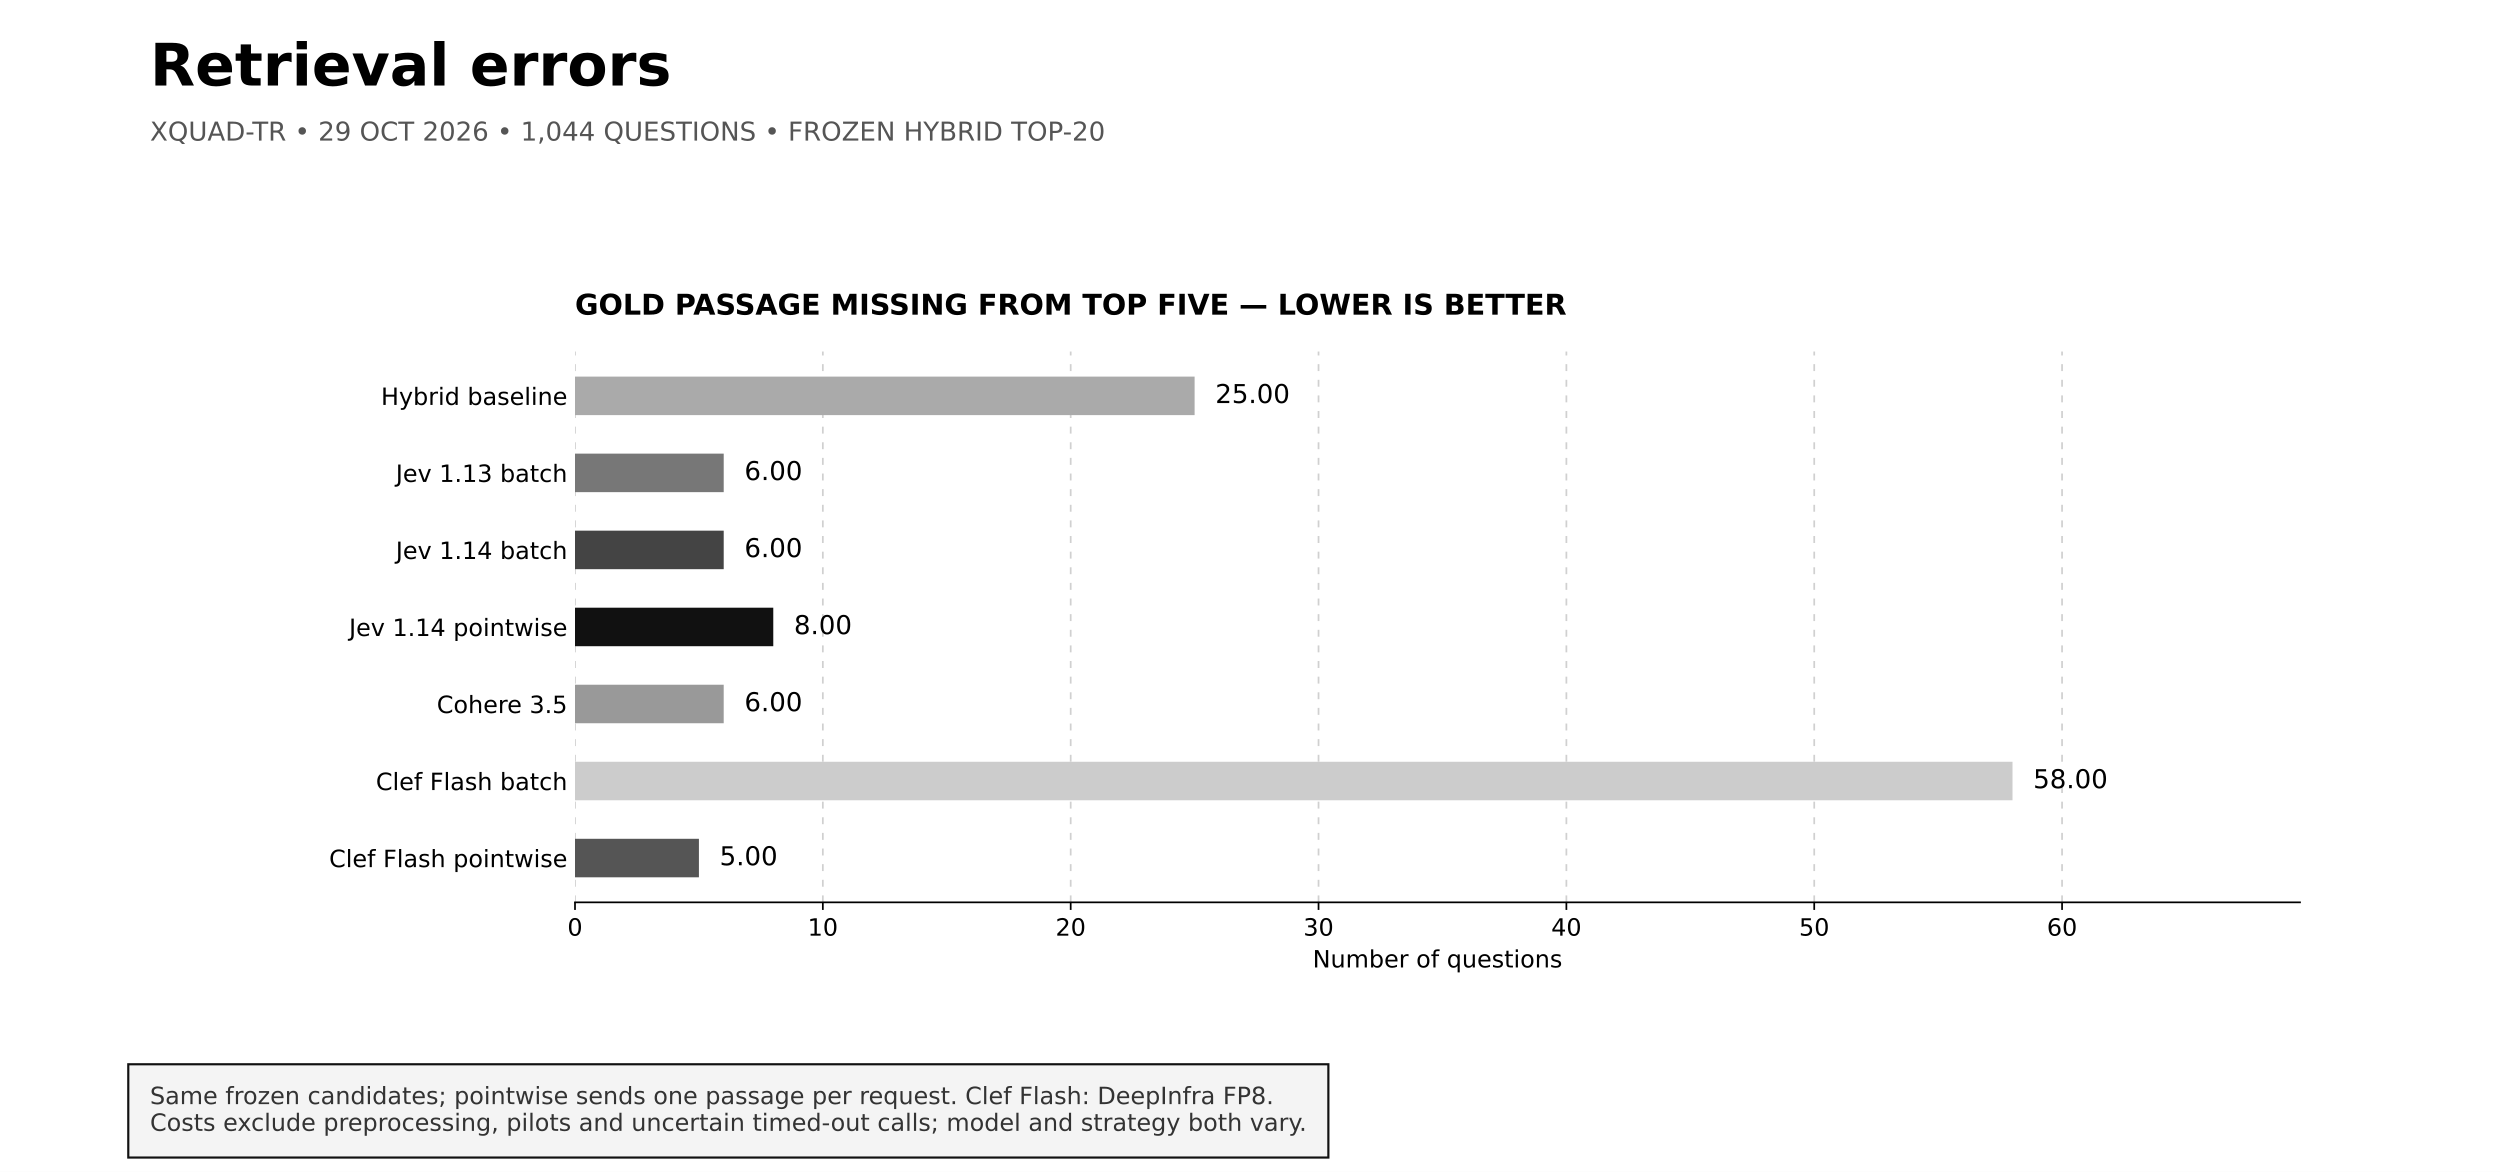
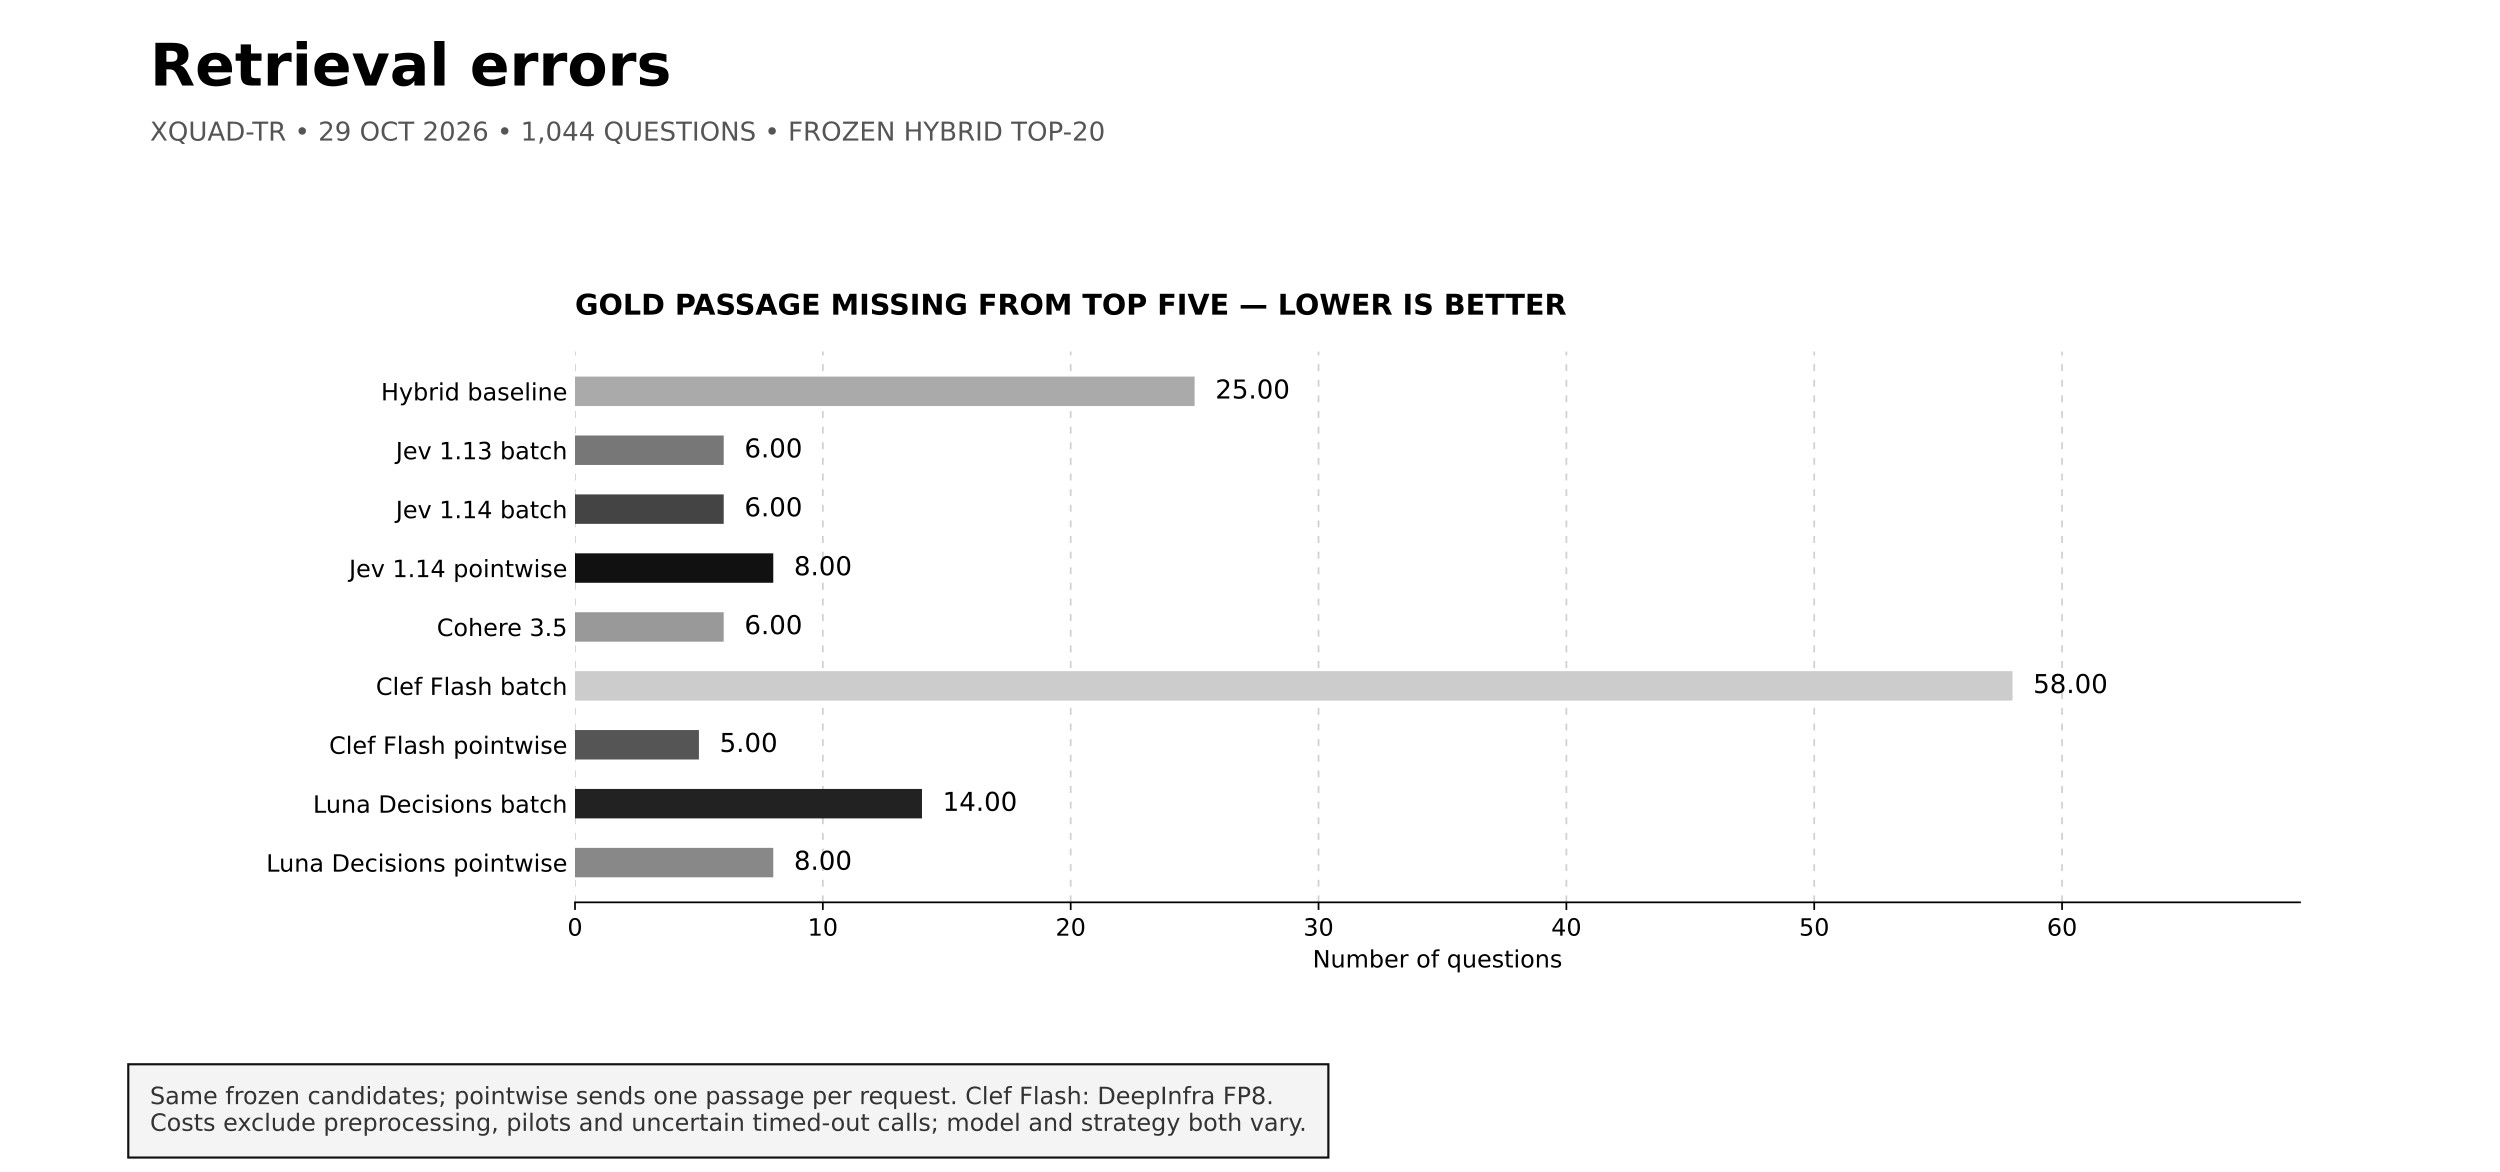
<svg xmlns="http://www.w3.org/2000/svg" xmlns:xlink="http://www.w3.org/1999/xlink" width="1152pt" height="540pt" viewBox="0 0 1152 540" version="1.1">
  <defs>
    <style type="text/css">*{stroke-linejoin: round; stroke-linecap: butt}</style>
  </defs>
  <g id="figure_1">
    <g id="patch_1">
      <path d="M 0 540 L 1152 540 L 1152 0 L 0 0 z " style="fill: #ffffff" />
    </g>
    <g id="axes_1">
      <g id="patch_2">
        <path d="M 264.96 415.8 L 1059.84 415.8 L 1059.84 162 L 264.96 162 z " style="fill: #ffffff" />
      </g>
      <g id="matplotlib.axis_1">
        <g id="xtick_1">
          <g id="line2d_1">
            <path d="M 264.96 415.8 L 264.96 162 " clip-path="url(#pfc490dd623)" style="fill: none; stroke-dasharray: 3.2,4; stroke-dashoffset: 0; stroke: #d0d0d0; stroke-width: 0.8" />
          </g>
          <g id="line2d_2">
            <defs>
              <path id="m28c843591a" d="M 0 0 L 0 3.5 " style="stroke: #000000; stroke-width: 0.8" />
            </defs>
            <g>
              <use xlink:href="#m28c843591a" x="264.96" y="415.8" style="stroke: #000000; stroke-width: 0.8" />
            </g>
          </g>
          <g id="text_1">
            <text style="font-size: 11px; font-family: 'DejaVu Sans'; text-anchor: middle" x="264.96" y="431.158" transform="rotate(-0 264.96 431.1583)">0</text>
          </g>
        </g>
        <g id="xtick_2">
          <g id="line2d_3">
            <path d="M 379.167 415.8 L 379.167 162 " clip-path="url(#pfc490dd623)" style="fill: none; stroke-dasharray: 3.2,4; stroke-dashoffset: 0; stroke: #d0d0d0; stroke-width: 0.8" />
          </g>
          <g id="line2d_4">
            <g>
              <use xlink:href="#m28c843591a" x="379.167" y="415.8" style="stroke: #000000; stroke-width: 0.8" />
            </g>
          </g>
          <g id="text_2">
            <text style="font-size: 11px; font-family: 'DejaVu Sans'; text-anchor: middle" x="379.167" y="431.158" transform="rotate(-0 379.1669 431.1583)">10</text>
          </g>
        </g>
        <g id="xtick_3">
          <g id="line2d_5">
            <path d="M 493.374 415.8 L 493.374 162 " clip-path="url(#pfc490dd623)" style="fill: none; stroke-dasharray: 3.2,4; stroke-dashoffset: 0; stroke: #d0d0d0; stroke-width: 0.8" />
          </g>
          <g id="line2d_6">
            <g>
              <use xlink:href="#m28c843591a" x="493.374" y="415.8" style="stroke: #000000; stroke-width: 0.8" />
            </g>
          </g>
          <g id="text_3">
            <text style="font-size: 11px; font-family: 'DejaVu Sans'; text-anchor: middle" x="493.374" y="431.158" transform="rotate(-0 493.3738 431.1583)">20</text>
          </g>
        </g>
        <g id="xtick_4">
          <g id="line2d_7">
            <path d="M 607.581 415.8 L 607.581 162 " clip-path="url(#pfc490dd623)" style="fill: none; stroke-dasharray: 3.2,4; stroke-dashoffset: 0; stroke: #d0d0d0; stroke-width: 0.8" />
          </g>
          <g id="line2d_8">
            <g>
              <use xlink:href="#m28c843591a" x="607.581" y="415.8" style="stroke: #000000; stroke-width: 0.8" />
            </g>
          </g>
          <g id="text_4">
            <text style="font-size: 11px; font-family: 'DejaVu Sans'; text-anchor: middle" x="607.581" y="431.158" transform="rotate(-0 607.5807 431.1583)">30</text>
          </g>
        </g>
        <g id="xtick_5">
          <g id="line2d_9">
            <path d="M 721.788 415.8 L 721.788 162 " clip-path="url(#pfc490dd623)" style="fill: none; stroke-dasharray: 3.2,4; stroke-dashoffset: 0; stroke: #d0d0d0; stroke-width: 0.8" />
          </g>
          <g id="line2d_10">
            <g>
              <use xlink:href="#m28c843591a" x="721.788" y="415.8" style="stroke: #000000; stroke-width: 0.8" />
            </g>
          </g>
          <g id="text_5">
            <text style="font-size: 11px; font-family: 'DejaVu Sans'; text-anchor: middle" x="721.788" y="431.158" transform="rotate(-0 721.7876 431.1583)">40</text>
          </g>
        </g>
        <g id="xtick_6">
          <g id="line2d_11">
            <path d="M 835.994 415.8 L 835.994 162 " clip-path="url(#pfc490dd623)" style="fill: none; stroke-dasharray: 3.2,4; stroke-dashoffset: 0; stroke: #d0d0d0; stroke-width: 0.8" />
          </g>
          <g id="line2d_12">
            <g>
              <use xlink:href="#m28c843591a" x="835.994" y="415.8" style="stroke: #000000; stroke-width: 0.8" />
            </g>
          </g>
          <g id="text_6">
            <text style="font-size: 11px; font-family: 'DejaVu Sans'; text-anchor: middle" x="835.994" y="431.158" transform="rotate(-0 835.9945 431.1583)">50</text>
          </g>
        </g>
        <g id="xtick_7">
          <g id="line2d_13">
            <path d="M 950.201 415.8 L 950.201 162 " clip-path="url(#pfc490dd623)" style="fill: none; stroke-dasharray: 3.2,4; stroke-dashoffset: 0; stroke: #d0d0d0; stroke-width: 0.8" />
          </g>
          <g id="line2d_14">
            <g>
              <use xlink:href="#m28c843591a" x="950.201" y="415.8" style="stroke: #000000; stroke-width: 0.8" />
            </g>
          </g>
          <g id="text_7">
            <text style="font-size: 11px; font-family: 'DejaVu Sans'; text-anchor: middle" x="950.201" y="431.158" transform="rotate(-0 950.2014 431.1583)">60</text>
          </g>
        </g>
        <g id="text_8">
          <text style="font-size: 11px; font-family: 'DejaVu Sans'; text-anchor: middle" x="662.4" y="445.804" transform="rotate(-0 662.4 445.8042)">Number of questions</text>
        </g>
      </g>
      <g id="matplotlib.axis_2">
        <g id="ytick_1">
          <g id="line2d_15" />
          <g id="text_9">
-             <text style="font-size: 11px; font-family: 'DejaVu Sans'; text-anchor: end" x="261.46" y="186.59" transform="rotate(-0 261.46 186.5896)">Hybrid baseline</text>
+             <text style="font-size: 11px; font-family: 'DejaVu Sans'; text-anchor: end" x="261.46" y="184.502" transform="rotate(-0 261.46 184.5016)">Hybrid baseline</text>
          </g>
        </g>
        <g id="ytick_2">
          <g id="line2d_16" />
          <g id="text_10">
-             <text style="font-size: 11px; font-family: 'DejaVu Sans'; text-anchor: end" x="261.46" y="222.086" transform="rotate(-0 261.46 222.0861)">Jev 1.13 batch</text>
+             <text style="font-size: 11px; font-family: 'DejaVu Sans'; text-anchor: end" x="261.46" y="211.646" transform="rotate(-0 261.46 211.646)">Jev 1.13 batch</text>
          </g>
        </g>
        <g id="ytick_3">
          <g id="line2d_17" />
          <g id="text_11">
-             <text style="font-size: 11px; font-family: 'DejaVu Sans'; text-anchor: end" x="261.46" y="257.583" transform="rotate(-0 261.46 257.5826)">Jev 1.14 batch</text>
+             <text style="font-size: 11px; font-family: 'DejaVu Sans'; text-anchor: end" x="261.46" y="238.79" transform="rotate(-0 261.46 238.7904)">Jev 1.14 batch</text>
          </g>
        </g>
        <g id="ytick_4">
          <g id="line2d_18" />
          <g id="text_12">
-             <text style="font-size: 11px; font-family: 'DejaVu Sans'; text-anchor: end" x="261.46" y="293.079" transform="rotate(-0 261.46 293.0791)">Jev 1.14 pointwise</text>
+             <text style="font-size: 11px; font-family: 'DejaVu Sans'; text-anchor: end" x="261.46" y="265.935" transform="rotate(-0 261.46 265.9348)">Jev 1.14 pointwise</text>
          </g>
        </g>
        <g id="ytick_5">
          <g id="line2d_19" />
          <g id="text_13">
-             <text style="font-size: 11px; font-family: 'DejaVu Sans'; text-anchor: end" x="261.46" y="328.576" transform="rotate(-0 261.46 328.5756)">Cohere 3.5</text>
+             <text style="font-size: 11px; font-family: 'DejaVu Sans'; text-anchor: end" x="261.46" y="293.079" transform="rotate(-0 261.46 293.0791)">Cohere 3.5</text>
          </g>
        </g>
        <g id="ytick_6">
          <g id="line2d_20" />
          <g id="text_14">
-             <text style="font-size: 11px; font-family: 'DejaVu Sans'; text-anchor: end" x="261.46" y="364.072" transform="rotate(-0 261.46 364.0721)">Clef Flash batch</text>
+             <text style="font-size: 11px; font-family: 'DejaVu Sans'; text-anchor: end" x="261.46" y="320.224" transform="rotate(-0 261.46 320.2235)">Clef Flash batch</text>
          </g>
        </g>
        <g id="ytick_7">
          <g id="line2d_21" />
          <g id="text_15">
-             <text style="font-size: 11px; font-family: 'DejaVu Sans'; text-anchor: end" x="261.46" y="399.569" transform="rotate(-0 261.46 399.5687)">Clef Flash pointwise</text>
+             <text style="font-size: 11px; font-family: 'DejaVu Sans'; text-anchor: end" x="261.46" y="347.368" transform="rotate(-0 261.46 347.3679)">Clef Flash pointwise</text>
+           </g>
+         </g>
+         <g id="ytick_8">
+           <g id="line2d_22" />
+           <g id="text_16">
+             <text style="font-size: 11px; font-family: 'DejaVu Sans'; text-anchor: end" x="261.46" y="374.512" transform="rotate(-0 261.46 374.5123)">Luna Decisions batch</text>
+           </g>
+         </g>
+         <g id="ytick_9">
+           <g id="line2d_23" />
+           <g id="text_17">
+             <text style="font-size: 11px; font-family: 'DejaVu Sans'; text-anchor: end" x="261.46" y="401.657" transform="rotate(-0 261.46 401.6567)">Luna Decisions pointwise</text>
          </g>
        </g>
      </g>
      <g id="patch_3">
-         <path d="M 264.96 173.536 L 550.477 173.536 L 550.477 191.285 L 264.96 191.285 z " clip-path="url(#pfc490dd623)" style="fill: #aaaaaa" />
+         <path d="M 264.96 173.536 L 550.477 173.536 L 550.477 187.109 L 264.96 187.109 z " clip-path="url(#pfc490dd623)" style="fill: #aaaaaa" />
      </g>
      <g id="patch_4">
-         <path d="M 264.96 209.033 L 333.484 209.033 L 333.484 226.781 L 264.96 226.781 z " clip-path="url(#pfc490dd623)" style="fill: #777777" />
+         <path d="M 264.96 200.681 L 333.484 200.681 L 333.484 214.253 L 264.96 214.253 z " clip-path="url(#pfc490dd623)" style="fill: #777777" />
      </g>
      <g id="patch_5">
-         <path d="M 264.96 244.529 L 333.484 244.529 L 333.484 262.278 L 264.96 262.278 z " clip-path="url(#pfc490dd623)" style="fill: #444444" />
+         <path d="M 264.96 227.825 L 333.484 227.825 L 333.484 241.397 L 264.96 241.397 z " clip-path="url(#pfc490dd623)" style="fill: #444444" />
      </g>
      <g id="patch_6">
-         <path d="M 264.96 280.026 L 356.326 280.026 L 356.326 297.774 L 264.96 297.774 z " clip-path="url(#pfc490dd623)" style="fill: #111111" />
+         <path d="M 264.96 254.97 L 356.326 254.97 L 356.326 268.542 L 264.96 268.542 z " clip-path="url(#pfc490dd623)" style="fill: #111111" />
      </g>
      <g id="patch_7">
-         <path d="M 264.96 315.522 L 333.484 315.522 L 333.484 333.271 L 264.96 333.271 z " clip-path="url(#pfc490dd623)" style="fill: #999999" />
+         <path d="M 264.96 282.114 L 333.484 282.114 L 333.484 295.686 L 264.96 295.686 z " clip-path="url(#pfc490dd623)" style="fill: #999999" />
      </g>
      <g id="patch_8">
-         <path d="M 264.96 351.019 L 927.36 351.019 L 927.36 368.767 L 264.96 368.767 z " clip-path="url(#pfc490dd623)" style="fill: #cccccc" />
+         <path d="M 264.96 309.258 L 927.36 309.258 L 927.36 322.83 L 264.96 322.83 z " clip-path="url(#pfc490dd623)" style="fill: #cccccc" />
      </g>
      <g id="patch_9">
-         <path d="M 264.96 386.515 L 322.063 386.515 L 322.063 404.264 L 264.96 404.264 z " clip-path="url(#pfc490dd623)" style="fill: #555555" />
+         <path d="M 264.96 336.403 L 322.063 336.403 L 322.063 349.975 L 264.96 349.975 z " clip-path="url(#pfc490dd623)" style="fill: #555555" />
      </g>
      <g id="patch_10">
+         <path d="M 264.96 363.547 L 424.85 363.547 L 424.85 377.119 L 264.96 377.119 z " clip-path="url(#pfc490dd623)" style="fill: #222222" />
+       </g>
+       <g id="patch_11">
+         <path d="M 264.96 390.691 L 356.326 390.691 L 356.326 404.264 L 264.96 404.264 z " clip-path="url(#pfc490dd623)" style="fill: #888888" />
+       </g>
+       <g id="patch_12">
        <path d="M 264.96 415.8 L 1059.84 415.8 " style="fill: none; stroke: #000000; stroke-width: 0.8; stroke-linejoin: miter; stroke-linecap: square" />
      </g>
-       <g id="text_16">
-         <text style="font-size: 12px; font-family: 'DejaVu Sans'; text-anchor: start" x="560.016" y="185.722" transform="rotate(-0 560.0158 185.7217)">25.00</text>
-       </g>
-       <g id="text_17">
-         <text style="font-size: 12px; font-family: 'DejaVu Sans'; text-anchor: start" x="343.023" y="221.218" transform="rotate(-0 343.0227 221.2182)">6.00</text>
-       </g>
      <g id="text_18">
-         <text style="font-size: 12px; font-family: 'DejaVu Sans'; text-anchor: start" x="343.023" y="256.715" transform="rotate(-0 343.0227 256.7147)">6.00</text>
+         <text style="font-size: 12px; font-family: 'DejaVu Sans'; text-anchor: start" x="560.016" y="183.634" transform="rotate(-0 560.0158 183.6337)">25.00</text>
      </g>
      <g id="text_19">
-         <text style="font-size: 12px; font-family: 'DejaVu Sans'; text-anchor: start" x="365.864" y="292.211" transform="rotate(-0 365.8641 292.2113)">8.00</text>
+         <text style="font-size: 12px; font-family: 'DejaVu Sans'; text-anchor: start" x="343.023" y="210.778" transform="rotate(-0 343.0227 210.7781)">6.00</text>
      </g>
      <g id="text_20">
-         <text style="font-size: 12px; font-family: 'DejaVu Sans'; text-anchor: start" x="343.023" y="327.708" transform="rotate(-0 343.0227 327.7078)">6.00</text>
+         <text style="font-size: 12px; font-family: 'DejaVu Sans'; text-anchor: start" x="343.023" y="237.922" transform="rotate(-0 343.0227 237.9225)">6.00</text>
      </g>
      <g id="text_21">
-         <text style="font-size: 12px; font-family: 'DejaVu Sans'; text-anchor: start" x="936.899" y="363.204" transform="rotate(-0 936.8986 363.2043)">58.00</text>
+         <text style="font-size: 12px; font-family: 'DejaVu Sans'; text-anchor: start" x="365.864" y="265.067" transform="rotate(-0 365.8641 265.0669)">8.00</text>
      </g>
      <g id="text_22">
-         <text style="font-size: 12px; font-family: 'DejaVu Sans'; text-anchor: start" x="331.602" y="398.701" transform="rotate(-0 331.602 398.7008)">5.00</text>
+         <text style="font-size: 12px; font-family: 'DejaVu Sans'; text-anchor: start" x="343.023" y="292.211" transform="rotate(-0 343.0227 292.2113)">6.00</text>
      </g>
      <g id="text_23">
+         <text style="font-size: 12px; font-family: 'DejaVu Sans'; text-anchor: start" x="936.899" y="319.356" transform="rotate(-0 936.8986 319.3556)">58.00</text>
+       </g>
+       <g id="text_24">
+         <text style="font-size: 12px; font-family: 'DejaVu Sans'; text-anchor: start" x="331.602" y="346.5" transform="rotate(-0 331.602 346.5)">5.00</text>
+       </g>
+       <g id="text_25">
+         <text style="font-size: 12px; font-family: 'DejaVu Sans'; text-anchor: start" x="434.388" y="373.644" transform="rotate(-0 434.3882 373.6444)">14.00</text>
+       </g>
+       <g id="text_26">
+         <text style="font-size: 12px; font-family: 'DejaVu Sans'; text-anchor: start" x="365.864" y="400.789" transform="rotate(-0 365.8641 400.7888)">8.00</text>
+       </g>
+       <g id="text_27">
        <text style="font-weight: 700; font-size: 13.2px; font-family: 'DejaVu Sans'; text-anchor: start" x="264.96" y="145" transform="rotate(-0 264.96 145)">GOLD PASSAGE MISSING FROM TOP FIVE — LOWER IS BETTER</text>
      </g>
    </g>
-     <g id="text_24">
+     <g id="text_28">
      <text style="font-weight: 700; font-size: 27px; font-family: 'DejaVu Sans'; text-anchor: start" x="69.12" y="39.416" transform="rotate(-0 69.12 39.41578)">Retrieval errors</text>
    </g>
-     <g id="text_25">
+     <g id="text_29">
      <text style="font-size: 12px; font-family: 'DejaVu Sans'; text-anchor: start; fill: #555555" x="69.12" y="64.8" transform="rotate(-0 69.12 64.8)">XQUAD-TR  •  29 OCT 2026  •  1,044 QUESTIONS  •  FROZEN HYBRID TOP-20</text>
    </g>
-     <g id="text_26">
-       <g id="patch_11">
+     <g id="text_30">
+       <g id="patch_13">
        <path d="M 59.11 533.398 L 612.111 533.398 L 612.111 490.414 L 59.11 490.414 z " style="fill: #f4f4f4; stroke: #111111; stroke-linejoin: miter" />
      </g>
      <text style="font-size: 11px; font-family: 'DejaVu Sans'; fill: #333333" transform="translate(69.12 508.7824)">Same frozen candidates; pointwise sends one passage per request. Clef Flash: DeepInfra FP8.</text>
      <text style="font-size: 11px; font-family: 'DejaVu Sans'; fill: #333333" transform="translate(69.12 521.1)">Costs exclude preprocessing, pilots and uncertain timed-out calls; model and strategy both vary.</text>
    </g>
  </g>
  <defs>
    <clipPath id="pfc490dd623">
      <rect x="264.96" y="162" width="794.88" height="253.8" />
    </clipPath>
  </defs>
</svg>
